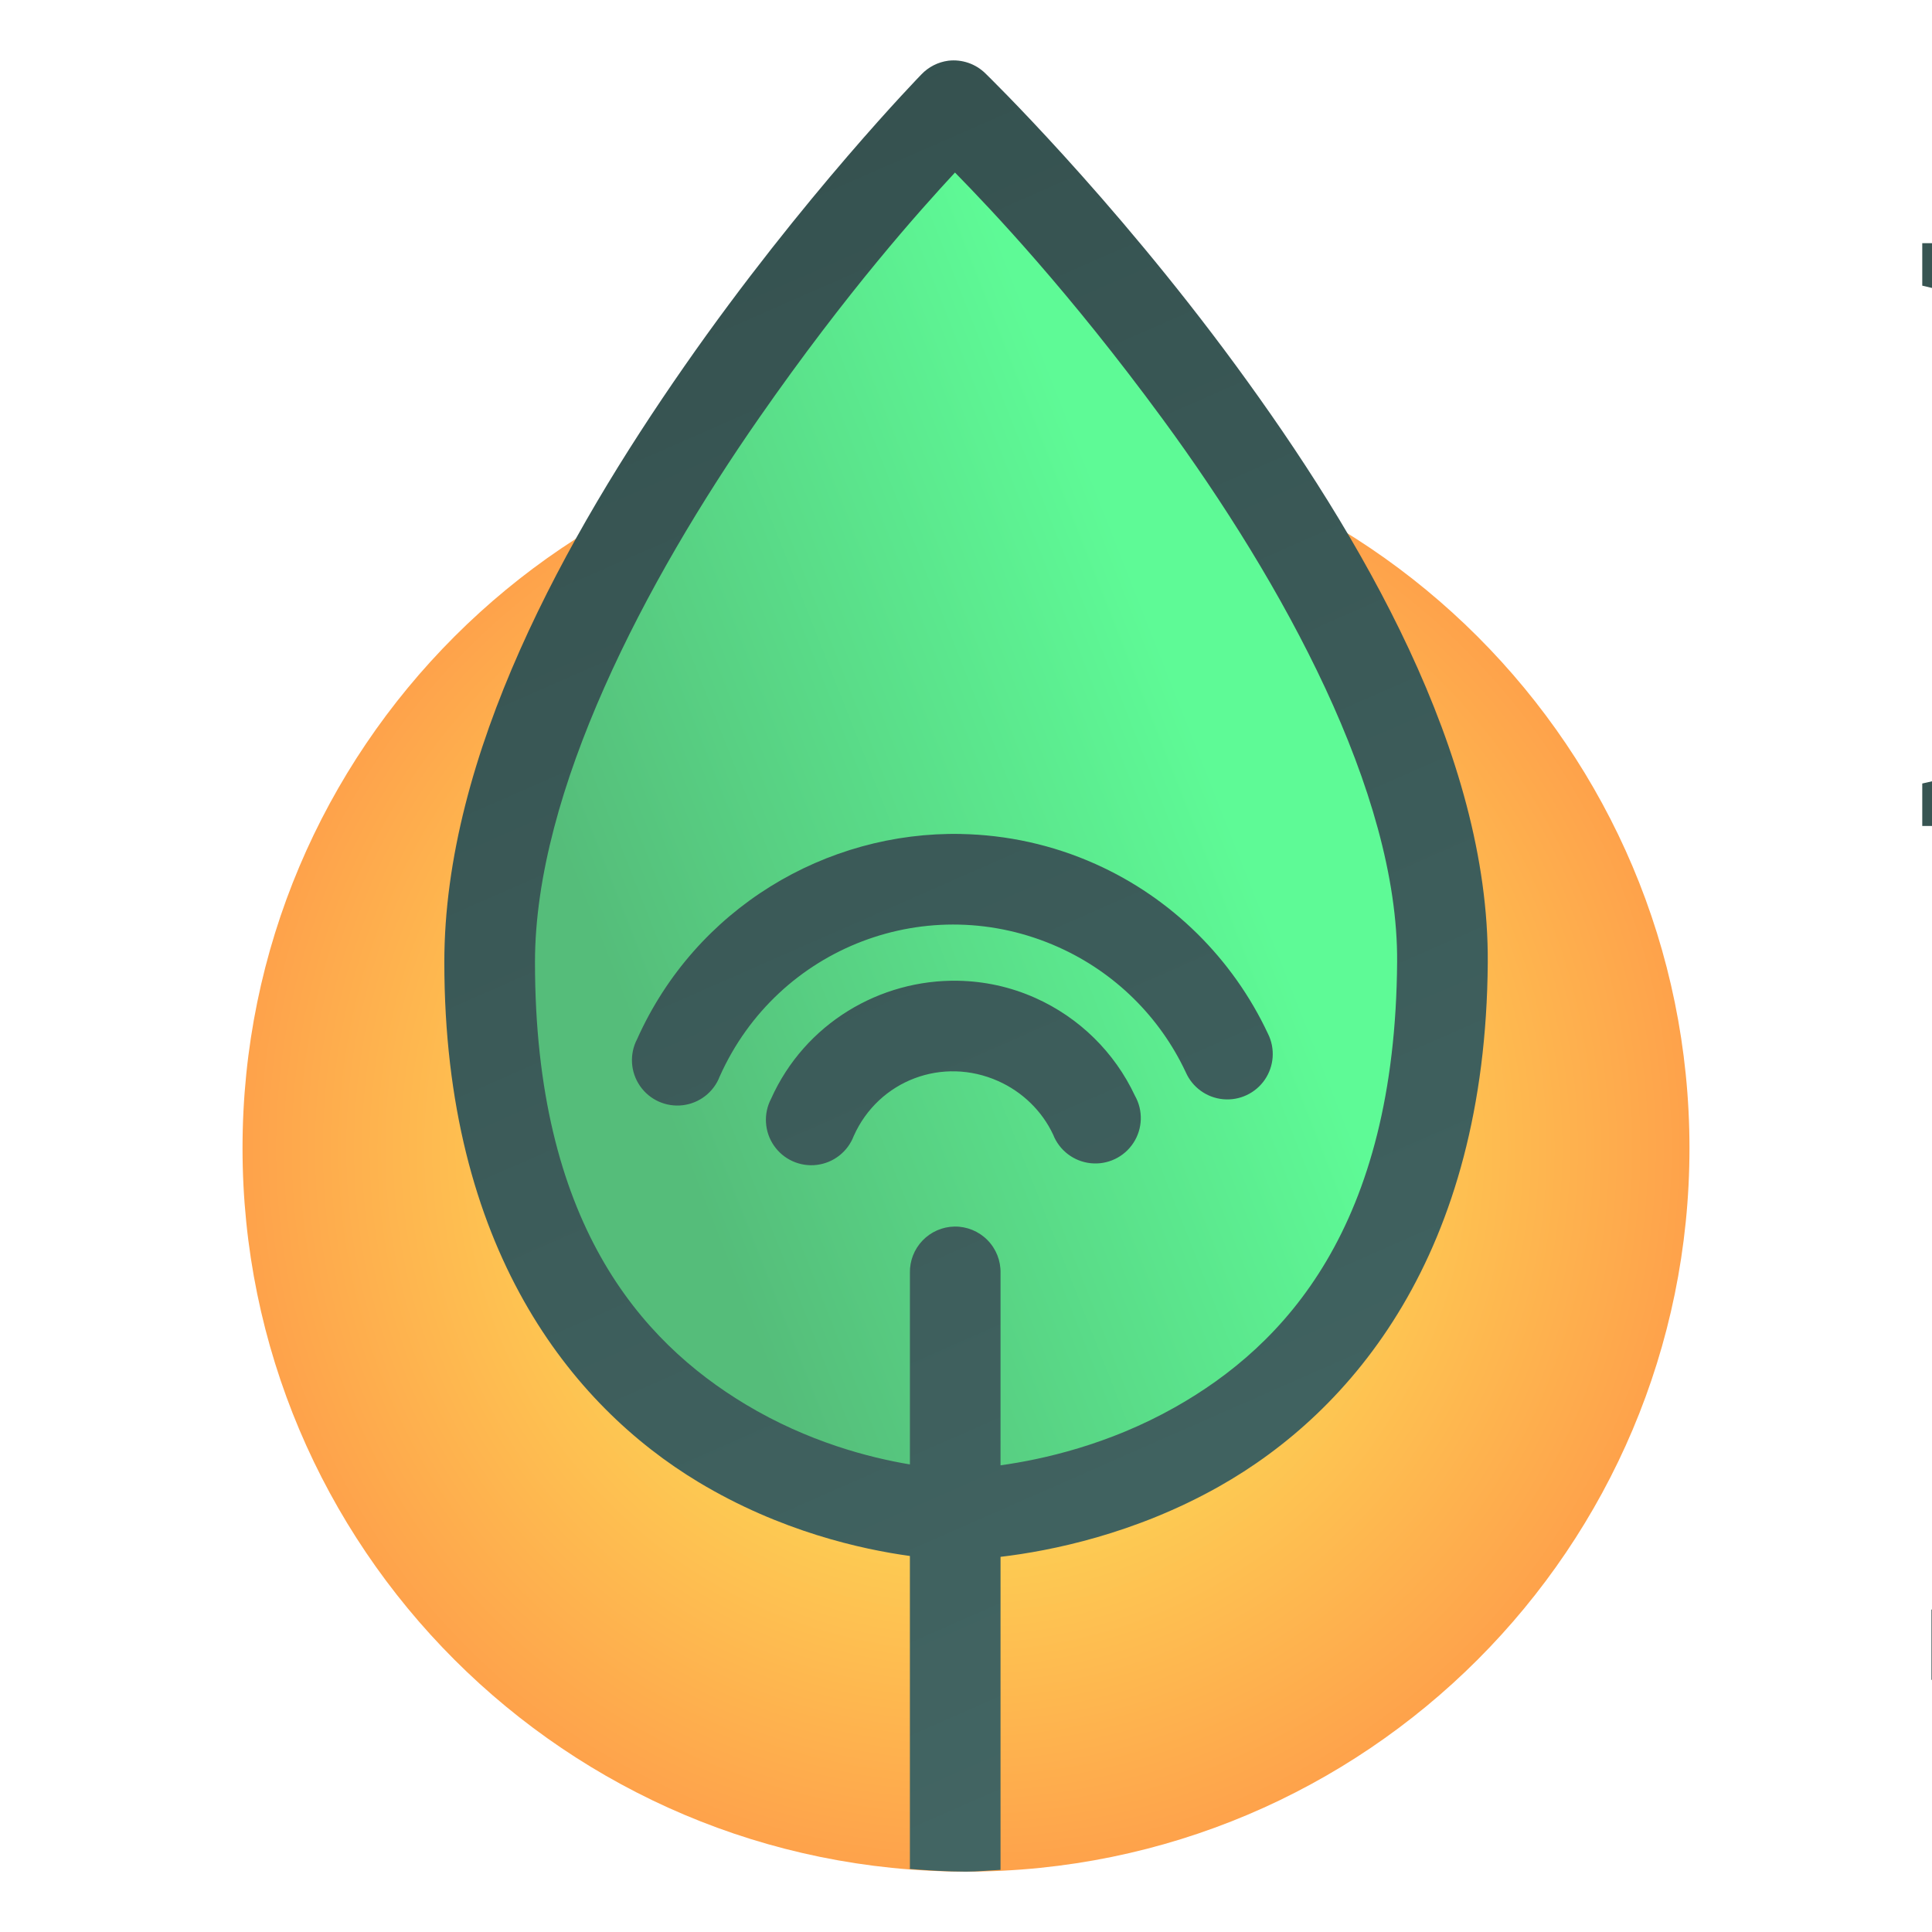
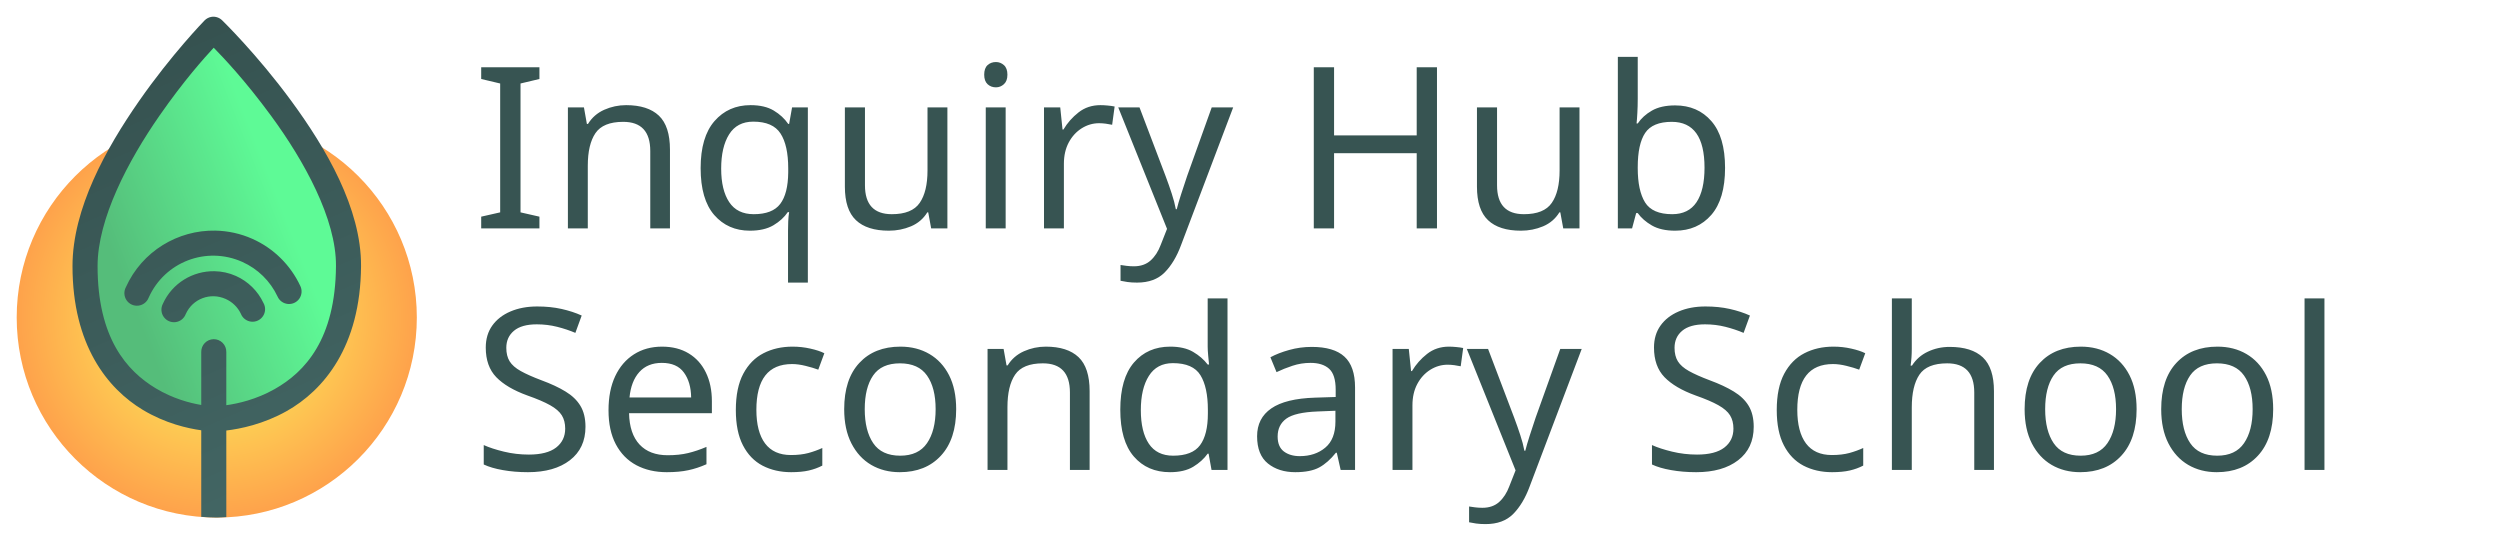
- <svg xmlns="http://www.w3.org/2000/svg" xmlns:xlink="http://www.w3.org/1999/xlink" width="128" height="128" id="svg2" version="1.1">
+ <svg xmlns="http://www.w3.org/2000/svg" xmlns:xlink="http://www.w3.org/1999/xlink" width="598.961" height="128" id="svg2" version="1.1">
  <defs id="defs4">
    <linearGradient id="linearGradient3882">
      <stop style="stop-color:#35514f;stop-opacity:1;" offset="0" id="stop3884" />
      <stop style="stop-color:#466b69;stop-opacity:1" offset="1" id="stop3886" />
    </linearGradient>
    <linearGradient id="linearGradient3824">
      <stop style="stop-color:#fcff5d;stop-opacity:1" offset="0" id="stop3826" />
      <stop style="stop-color:#ff8846;stop-opacity:1" offset="1" id="stop3828" />
    </linearGradient>
    <linearGradient id="linearGradient3816">
      <stop style="stop-color:#55bd7a;stop-opacity:1" offset="0" id="stop3818" />
      <stop style="stop-color:#5efa96;stop-opacity:1" offset="1" id="stop3820" />
    </linearGradient>
    <linearGradient id="linearGradient3793">
      <stop id="stop3795" offset="0" style="stop-color:#ff580a;stop-opacity:1" />
      <stop id="stop3797" offset="1" style="stop-color:#fe705a;stop-opacity:1" />
    </linearGradient>
    <linearGradient xlink:href="#linearGradient3793" id="linearGradient3814" x1="126.121" y1="1043.353" x2="160.221" y2="975.672" gradientUnits="userSpaceOnUse" />
    <linearGradient xlink:href="#linearGradient3882" id="linearGradient3908" gradientUnits="userSpaceOnUse" gradientTransform="matrix(0.8644082,0,0,0.8644082,145.6322,8.08739)" x1="-118.433" y1="5.778" x2="-55.541" y2="148.967" />
    <linearGradient xlink:href="#linearGradient3816" id="linearGradient3911" gradientUnits="userSpaceOnUse" gradientTransform="matrix(0.8644082,0,0,0.8644082,-405.2124,558.9011)" x1="501.099" y1="510.224" x2="542.746" y2="493.795" />
    <linearGradient xlink:href="#linearGradient3882" id="linearGradient3917" gradientUnits="userSpaceOnUse" gradientTransform="matrix(0.9373444,0,0,0.9373444,139.1022,942.1221)" x1="-118.433" y1="5.778" x2="-55.541" y2="148.967" />
    <linearGradient xlink:href="#linearGradient3816" id="linearGradient3920" gradientUnits="userSpaceOnUse" gradientTransform="matrix(0.9373444,0,0,0.9373444,-443.6676,522.0283)" x1="501.099" y1="510.224" x2="542.746" y2="493.795" />
    <radialGradient xlink:href="#linearGradient3824" id="radialGradient3923" gradientUnits="userSpaceOnUse" gradientTransform="matrix(1.201776,0,0,1.201776,-583.0978,383.1589)" cx="527.284" cy="525.163" fx="527.284" fy="525.163" r="51.136" />
    <radialGradient xlink:href="#linearGradient3824" id="radialGradient3933" cx="63.9" cy="988.362" fx="63.9" fy="988.362" r="77.321" gradientTransform="matrix(1.032389,0,0,1.032389,-15.39109,-18.15483)" gradientUnits="userSpaceOnUse" />
  </defs>
-   <g id="layer1" transform="translate(13.421,-938.2194)">
+   <g id="layer1" transform="translate(1.353128,-938.2194)">
    <path style="fill:url(#radialGradient3923);fill-opacity:1;stroke:none" d="m 98.511,1014.287 c 0,26.472 -21.46,47.932 -47.932,47.932 -26.472,0 -47.932,-21.46 -47.932,-47.932 0,-26.472 21.46,-47.932 47.932,-47.932 26.472,0 47.932,21.46 47.932,47.932 z" id="path2990" />
    <path style="fill:url(#linearGradient3920);fill-opacity:1;stroke:none" d="m 49.78,1038.582 c 0,0 32.112,0.267 32.359,-36.599 0.168,-25.044 -32.359,-56.736 -32.359,-56.736 0,0 -30.761,31.652 -30.761,56.736 0,36.165 30.761,36.599 30.761,36.599 z" id="path3826" />
-     <path d="m 46.862,1062.044 c 1.234,0.095 2.462,0.176 3.72,0.176 0.773,0 1.521,-0.081 2.285,-0.117 l 0,-20.739 c 3.327,-0.392 8.887,-1.511 14.47,-4.657 8.814,-4.967 17.68,-15.405 17.81,-34.711 0.093,-13.833 -8.424,-28.299 -16.696,-39.573 -8.273,-11.274 -16.579,-19.333 -16.579,-19.333 a 3.008,3.008 0 0 0 -2.461,-0.849 3.008,3.008 0 0 0 -1.787,0.908 c 0,0 -7.858,8.065 -15.701,19.333 -7.843,11.268 -15.906,25.714 -15.906,39.486 0,18.935 8.411,29.372 16.843,34.447 5.436,3.272 10.822,4.455 14.002,4.892 l 0,20.739 z m 2.988,-112.393 c 2.408,2.461 7.538,7.855 13.767,16.345 7.949,10.833 15.6,24.73 15.525,35.941 -0.118,17.56 -7.43,25.411 -14.734,29.526 -4.391,2.474 -8.743,3.448 -11.541,3.837 l 0,-12.742 a 3.009,3.009 0 0 0 -3.046,-3.076 3.009,3.009 0 0 0 -2.958,3.076 l 0,12.683 c -2.658,-0.442 -6.754,-1.49 -10.897,-3.984 -6.949,-4.183 -13.943,-12.062 -13.943,-29.292 0,-11.312 7.313,-25.229 14.851,-36.059 5.865,-8.427 10.664,-13.759 12.976,-16.257 z m 0.41,43.821 c -8.958,-0.177 -17.589,4.922 -21.471,13.592 a 3.008,3.008 0 1 0 5.478,2.461 c 3.847,-8.591 13.846,-12.4 22.438,-8.553 3.716,1.664 6.709,4.602 8.436,8.29 a 3.008,3.008 0 1 0 5.448,-2.548 c -2.339,-4.992 -6.392,-8.995 -11.424,-11.248 -2.89,-1.294 -5.919,-1.933 -8.905,-1.992 z m -0.205,9.725 c -5.168,-0.098 -10.155,2.829 -12.391,7.821 a 3.008,3.008 0 1 0 5.478,2.461 c 1.651,-3.688 5.89,-5.284 9.578,-3.632 1.588,0.711 2.894,1.969 3.632,3.544 a 3.008,3.008 0 1 0 5.419,-2.578 c -1.349,-2.88 -3.688,-5.174 -6.591,-6.474 -1.664,-0.745 -3.403,-1.11 -5.126,-1.142 z" style="font-size:medium;font-style:normal;font-variant:normal;font-weight:normal;font-stretch:normal;text-indent:0;text-align:start;text-decoration:none;line-height:normal;letter-spacing:normal;word-spacing:normal;text-transform:none;direction:ltr;block-progression:tb;writing-mode:lr-tb;text-anchor:start;baseline-shift:baseline;color:#000000;fill:url(#linearGradient3917);fill-opacity:1;stroke:none;stroke-width:6.168;marker:none;visibility:visible;display:inline;overflow:visible;enable-background:accumulate;font-family:Sans;-inkscape-font-specification:Sans" id="path3785" />
-     <text xml:space="preserve" style="font-style:normal;font-weight:normal;font-size:54.085px;line-height:125%;font-family:Sans;letter-spacing:0px;word-spacing:0px;fill:#375452;fill-opacity:1;stroke:none;stroke-width:1px;stroke-linecap:butt;stroke-linejoin:miter;stroke-opacity:1;" x="111.777" y="992.941" id="text3356">
-       <tspan id="tspan3358" x="111.777" y="992.941" style="font-style:normal;font-variant:normal;font-weight:normal;font-stretch:normal;font-family:Quicksand;-inkscape-font-specification:Quicksand;fill:#375452;fill-opacity:1;">Inquiry Hub</tspan>
+     <path d="m 46.862,1062.044 c 1.234,0.095 2.462,0.176 3.72,0.176 0.773,0 1.521,-0.081 2.285,-0.117 l 0,-20.739 c 3.327,-0.392 8.887,-1.511 14.47,-4.657 8.814,-4.967 17.68,-15.405 17.81,-34.711 0.093,-13.833 -8.424,-28.299 -16.696,-39.573 -8.273,-11.274 -16.579,-19.333 -16.579,-19.333 a 3.008,3.008 0 0 0 -2.461,-0.849 3.008,3.008 0 0 0 -1.787,0.908 c 0,0 -7.858,8.065 -15.701,19.333 -7.843,11.268 -15.906,25.714 -15.906,39.486 0,18.935 8.411,29.372 16.843,34.447 5.436,3.272 10.822,4.455 14.002,4.892 l 0,20.739 z m 2.988,-112.393 c 2.408,2.461 7.538,7.855 13.767,16.345 7.949,10.833 15.6,24.73 15.525,35.941 -0.118,17.56 -7.43,25.411 -14.734,29.526 -4.391,2.474 -8.743,3.448 -11.541,3.837 l 0,-12.742 a 3.009,3.009 0 0 0 -3.046,-3.076 3.009,3.009 0 0 0 -2.958,3.076 l 0,12.683 c -2.658,-0.442 -6.754,-1.49 -10.897,-3.984 -6.949,-4.183 -13.943,-12.062 -13.943,-29.292 0,-11.312 7.313,-25.229 14.851,-36.059 5.865,-8.427 10.664,-13.759 12.976,-16.257 z m 0.41,43.821 c -8.958,-0.177 -17.589,4.922 -21.471,13.592 a 3.008,3.008 0 1 0 5.478,2.461 c 3.847,-8.591 13.846,-12.4 22.438,-8.553 3.716,1.664 6.709,4.602 8.436,8.29 a 3.008,3.008 0 1 0 5.448,-2.548 c -2.339,-4.992 -6.392,-8.995 -11.424,-11.248 -2.89,-1.294 -5.919,-1.933 -8.905,-1.992 z m -0.205,9.725 c -5.168,-0.098 -10.155,2.829 -12.391,7.821 a 3.008,3.008 0 1 0 5.478,2.461 c 1.651,-3.688 5.89,-5.284 9.578,-3.632 1.588,0.711 2.894,1.969 3.632,3.544 a 3.008,3.008 0 1 0 5.419,-2.578 c -1.349,-2.88 -3.688,-5.174 -6.591,-6.474 -1.664,-0.745 -3.403,-1.11 -5.126,-1.142 z" style="color:#000000;font-style:normal;font-variant:normal;font-weight:normal;font-stretch:normal;font-size:medium;line-height:normal;font-family:Sans;-inkscape-font-specification:Sans;text-indent:0;text-align:start;text-decoration:none;text-decoration-line:none;letter-spacing:normal;word-spacing:normal;text-transform:none;direction:ltr;block-progression:tb;writing-mode:lr-tb;baseline-shift:baseline;text-anchor:start;display:inline;overflow:visible;visibility:visible;fill:url(#linearGradient3917);fill-opacity:1;stroke:none;stroke-width:6.168;marker:none;enable-background:accumulate" id="path3785" />
+     <text xml:space="preserve" style="font-style:normal;font-weight:normal;font-size:54.085px;line-height:125%;font-family:Sans;letter-spacing:0px;word-spacing:0px;fill:#375452;fill-opacity:1;stroke:none;stroke-width:1px;stroke-linecap:butt;stroke-linejoin:miter;stroke-opacity:1" x="111.777" y="992.941" id="text3356">
+       <tspan id="tspan3358" x="111.777" y="992.941" style="font-style:normal;font-variant:normal;font-weight:normal;font-stretch:normal;font-family:Quicksand;-inkscape-font-specification:Quicksand;fill:#375452;fill-opacity:1">Inquiry Hub</tspan>
    </text>
-     <text id="text3360" y="1050.799" x="111.777" style="font-style:normal;font-weight:normal;font-size:54.085px;line-height:125%;font-family:Sans;letter-spacing:0px;word-spacing:0px;fill:#375452;fill-opacity:1;stroke:none;stroke-width:1px;stroke-linecap:butt;stroke-linejoin:miter;stroke-opacity:1;" xml:space="preserve">
-       <tspan style="font-style:normal;font-variant:normal;font-weight:normal;font-stretch:normal;font-family:Quicksand;-inkscape-font-specification:Quicksand;fill:#375452;fill-opacity:1;" y="1050.799" x="111.777" id="tspan3362">Secondary School</tspan>
+     <text id="text3360" y="1050.799" x="111.777" style="font-style:normal;font-weight:normal;font-size:54.085px;line-height:125%;font-family:Sans;letter-spacing:0px;word-spacing:0px;fill:#375452;fill-opacity:1;stroke:none;stroke-width:1px;stroke-linecap:butt;stroke-linejoin:miter;stroke-opacity:1" xml:space="preserve">
+       <tspan style="font-style:normal;font-variant:normal;font-weight:normal;font-stretch:normal;font-family:Quicksand;-inkscape-font-specification:Quicksand;fill:#375452;fill-opacity:1" y="1050.799" x="111.777" id="tspan3362">Secondary School</tspan>
    </text>
  </g>
</svg>
